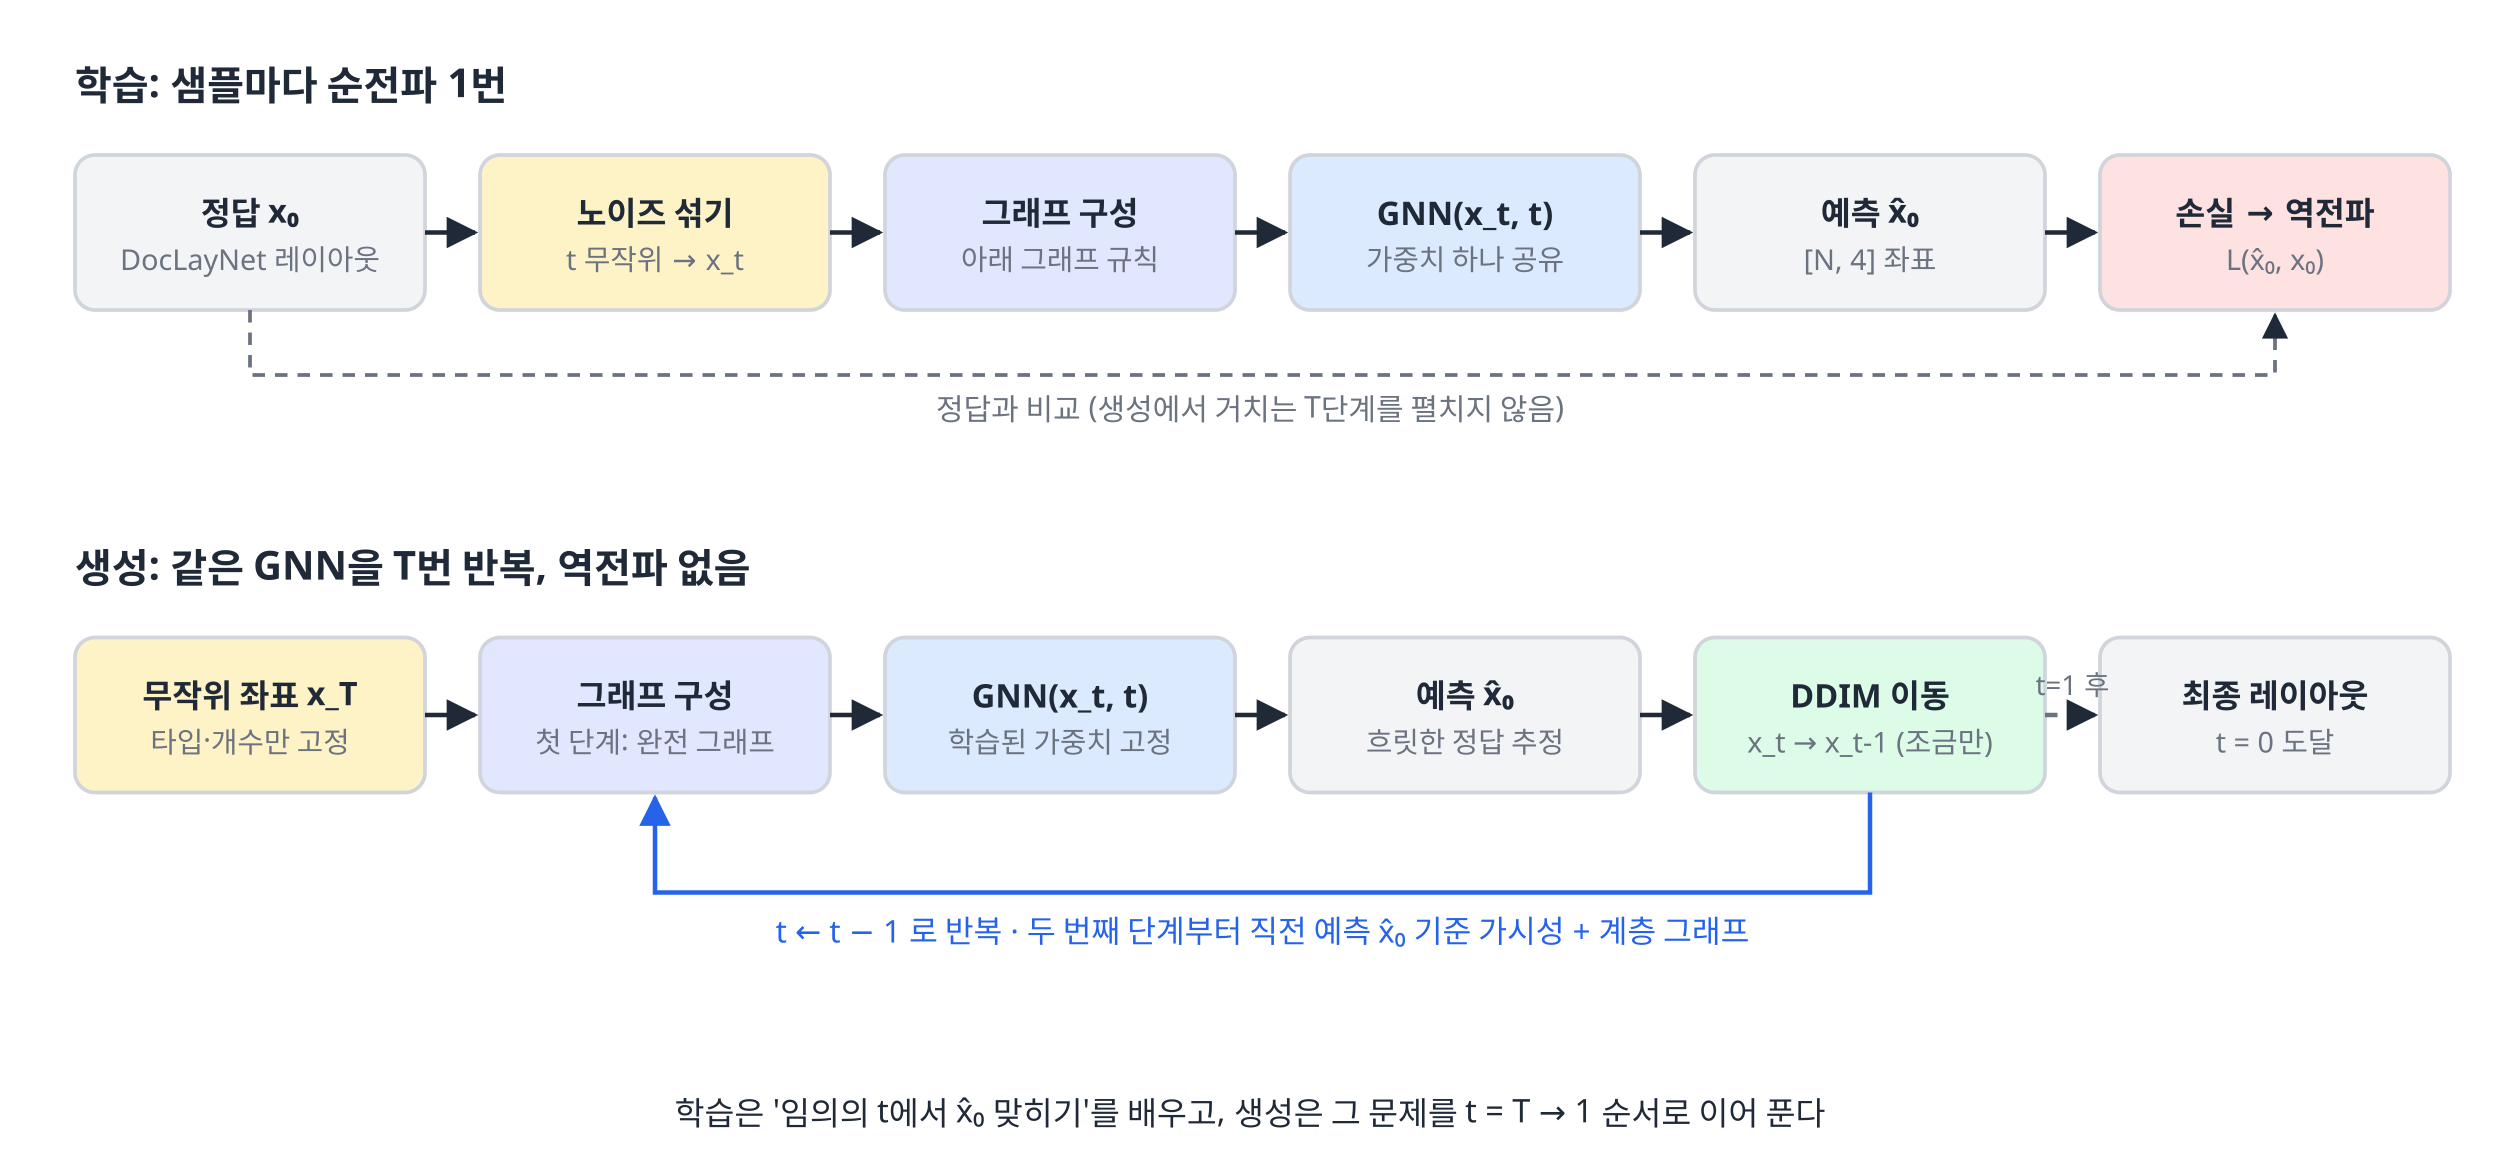
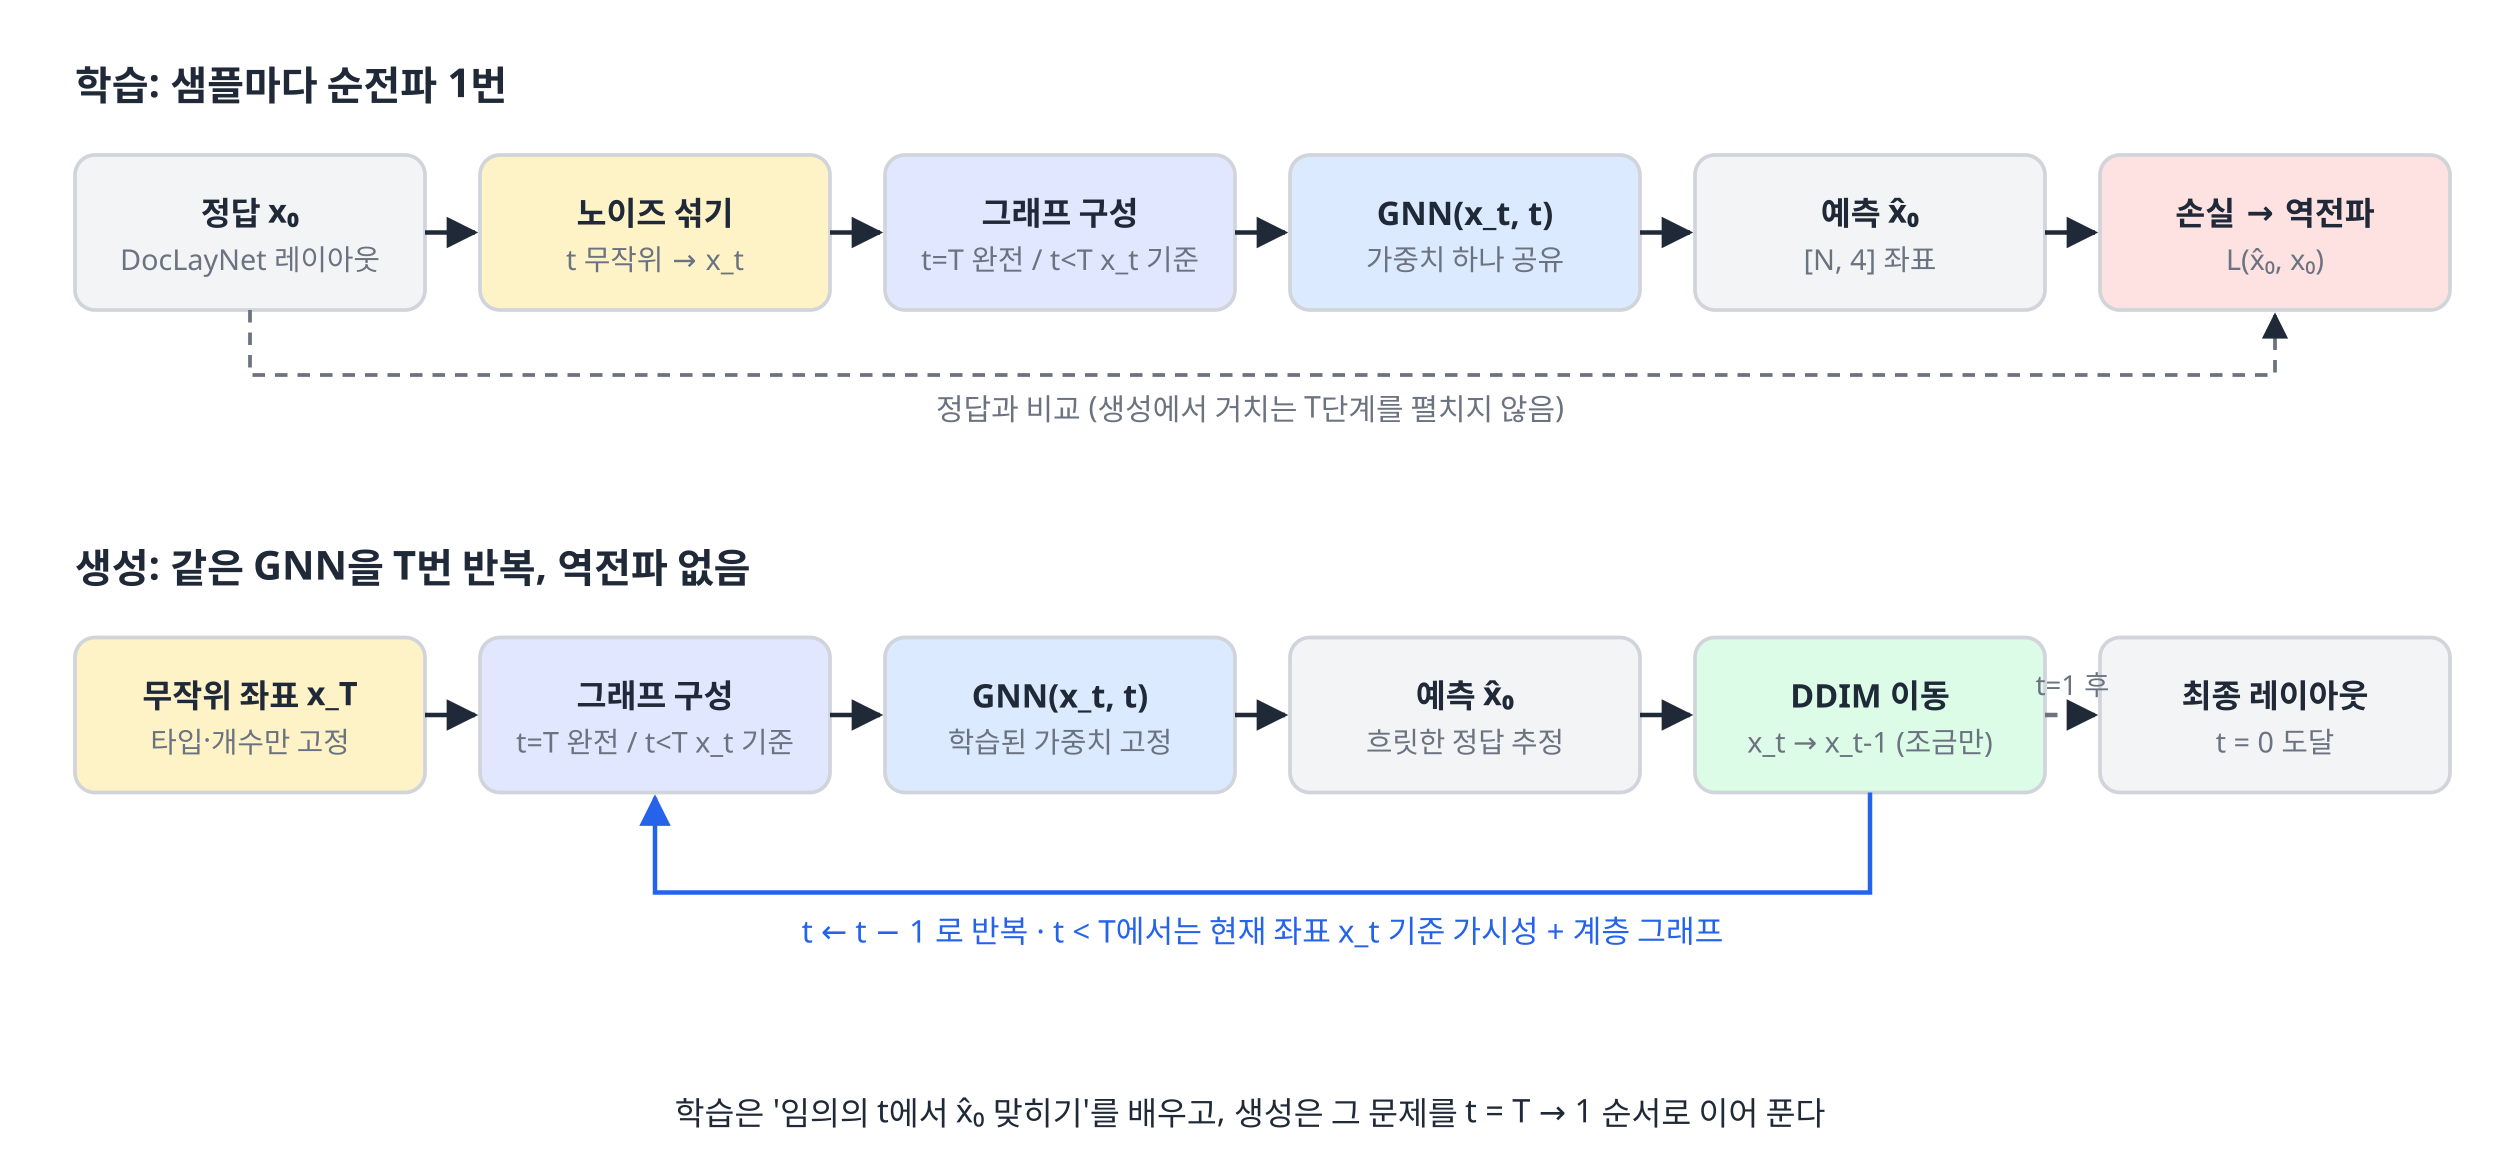
<svg xmlns="http://www.w3.org/2000/svg" width="1000" height="470" viewBox="0 0 1000 470" font-family="Pretendard, 'Apple SD Gothic Neo', 'Noto Sans KR', 'Malgun Gothic', sans-serif">
  <rect width="1000" height="470" fill="#ffffff" />
  <defs>
    <marker id="ar" viewBox="0 0 10 10" refX="9" refY="5" markerWidth="7" markerHeight="7" orient="auto-start-reverse">
      <path d="M0,0 L10,5 L0,10 z" fill="#1f2937" />
    </marker>
    <marker id="arb" viewBox="0 0 10 10" refX="9" refY="5" markerWidth="7" markerHeight="7" orient="auto-start-reverse">
      <path d="M0,0 L10,5 L0,10 z" fill="#2563eb" />
    </marker>
  </defs>
  <text x="30" y="40" font-size="16" fill="#1f2937" text-anchor="start" font-weight="bold">학습: 샘플마다 순전파 1번</text>
  <rect x="30" y="62" width="140" height="62" rx="8" fill="#f3f4f6" stroke="#d1d5db" stroke-width="1.5" />
  <text x="100.0" y="90.0" font-size="13" fill="#1f2937" text-anchor="middle" font-weight="bold">정답 x₀</text>
  <text x="100.0" y="108.0" font-size="11.5" fill="#6b7280" text-anchor="middle" font-weight="normal">DocLayNet 레이아웃</text>
  <rect x="192" y="62" width="140" height="62" rx="8" fill="#fef3c7" stroke="#d1d5db" stroke-width="1.5" />
  <text x="262.0" y="90.0" font-size="13" fill="#1f2937" text-anchor="middle" font-weight="bold">노이즈 섞기</text>
  <text x="262.0" y="108.0" font-size="11.5" fill="#6b7280" text-anchor="middle" font-weight="normal">t 무작위 → x_t</text>
  <line x1="170" y1="93.0" x2="190" y2="93.0" stroke="#1f2937" stroke-width="1.8" marker-end="url(#ar)" />
  <rect x="354" y="62" width="140" height="62" rx="8" fill="#e0e7ff" stroke="#d1d5db" stroke-width="1.5" />
  <text x="424.0" y="90.0" font-size="13" fill="#1f2937" text-anchor="middle" font-weight="bold">그래프 구성</text>
-   <text x="424.0" y="108.0" font-size="11.5" fill="#6b7280" text-anchor="middle" font-weight="normal">아래 그래프 규칙</text>
+   <text x="424.0" y="108.0" font-size="11.5" fill="#6b7280" text-anchor="middle" font-weight="normal">t=T 완전 / t&lt;T x_t 기준</text>
  <line x1="332" y1="93.0" x2="352" y2="93.0" stroke="#1f2937" stroke-width="1.8" marker-end="url(#ar)" />
  <rect x="516" y="62" width="140" height="62" rx="8" fill="#dbeafe" stroke="#d1d5db" stroke-width="1.5" />
  <text x="586.0" y="90.0" font-size="13" fill="#1f2937" text-anchor="middle" font-weight="bold">GNN(x_t, t)</text>
  <text x="586.0" y="108.0" font-size="11.5" fill="#6b7280" text-anchor="middle" font-weight="normal">가중치 하나 공유</text>
  <line x1="494" y1="93.0" x2="514" y2="93.0" stroke="#1f2937" stroke-width="1.8" marker-end="url(#ar)" />
  <rect x="678" y="62" width="140" height="62" rx="8" fill="#f3f4f6" stroke="#d1d5db" stroke-width="1.5" />
  <text x="748.0" y="90.0" font-size="13" fill="#1f2937" text-anchor="middle" font-weight="bold">예측 x̂₀</text>
  <text x="748.0" y="108.0" font-size="11.5" fill="#6b7280" text-anchor="middle" font-weight="normal">[N, 4] 좌표</text>
  <line x1="656" y1="93.0" x2="676" y2="93.0" stroke="#1f2937" stroke-width="1.8" marker-end="url(#ar)" />
  <rect x="840" y="62" width="140" height="62" rx="8" fill="#fee2e2" stroke="#d1d5db" stroke-width="1.5" />
  <text x="910.0" y="90.0" font-size="13" fill="#1f2937" text-anchor="middle" font-weight="bold">손실 → 역전파</text>
  <text x="910.0" y="108.0" font-size="11.5" fill="#6b7280" text-anchor="middle" font-weight="normal">L(x̂₀, x₀)</text>
  <line x1="818" y1="93.0" x2="838" y2="93.0" stroke="#1f2937" stroke-width="1.8" marker-end="url(#ar)" />
  <path d="M100.0,124 L100.0,150 L910.0,150 L910.0,126" fill="none" stroke="#6b7280" stroke-width="1.5" stroke-dasharray="5 4" marker-end="url(#ar)" />
  <text x="500" y="168" font-size="12" fill="#6b7280" text-anchor="middle" font-weight="normal">정답과 비교 (생성에서 거치는 T단계를 펼치지 않음)</text>
  <text x="30" y="233" font-size="16" fill="#1f2937" text-anchor="start" font-weight="bold">생성: 같은 GNN을 T번 반복, 역전파 없음</text>
  <rect x="30" y="255" width="140" height="62" rx="8" fill="#fef3c7" stroke="#d1d5db" stroke-width="1.5" />
  <text x="100.0" y="283.0" font-size="13" fill="#1f2937" text-anchor="middle" font-weight="bold">무작위 좌표 x_T</text>
  <text x="100.0" y="301.0" font-size="11.5" fill="#6b7280" text-anchor="middle" font-weight="normal">타입·개수만 고정</text>
  <rect x="192" y="255" width="140" height="62" rx="8" fill="#e0e7ff" stroke="#d1d5db" stroke-width="1.5" />
  <text x="262.0" y="283.0" font-size="13" fill="#1f2937" text-anchor="middle" font-weight="bold">그래프 구성</text>
-   <text x="262.0" y="301.0" font-size="11.5" fill="#6b7280" text-anchor="middle" font-weight="normal">첫 단계: 완전 그래프</text>
+   <text x="262.0" y="301.0" font-size="11.5" fill="#6b7280" text-anchor="middle" font-weight="normal">t=T 완전 / t&lt;T x_t 기준</text>
  <line x1="170" y1="286.0" x2="190" y2="286.0" stroke="#1f2937" stroke-width="1.8" marker-end="url(#ar)" />
  <rect x="354" y="255" width="140" height="62" rx="8" fill="#dbeafe" stroke="#d1d5db" stroke-width="1.5" />
  <text x="424.0" y="283.0" font-size="13" fill="#1f2937" text-anchor="middle" font-weight="bold">GNN(x_t, t)</text>
  <text x="424.0" y="301.0" font-size="11.5" fill="#6b7280" text-anchor="middle" font-weight="normal">학습된 가중치 고정</text>
  <line x1="332" y1="286.0" x2="352" y2="286.0" stroke="#1f2937" stroke-width="1.8" marker-end="url(#ar)" />
  <rect x="516" y="255" width="140" height="62" rx="8" fill="#f3f4f6" stroke="#d1d5db" stroke-width="1.5" />
  <text x="586.0" y="283.0" font-size="13" fill="#1f2937" text-anchor="middle" font-weight="bold">예측 x̂₀</text>
  <text x="586.0" y="301.0" font-size="11.5" fill="#6b7280" text-anchor="middle" font-weight="normal">흐릿한 정답 추정</text>
  <line x1="494" y1="286.0" x2="514" y2="286.0" stroke="#1f2937" stroke-width="1.8" marker-end="url(#ar)" />
  <rect x="678" y="255" width="140" height="62" rx="8" fill="#dcfce7" stroke="#d1d5db" stroke-width="1.5" />
  <text x="748.0" y="283.0" font-size="13" fill="#1f2937" text-anchor="middle" font-weight="bold">DDIM 이동</text>
  <text x="748.0" y="301.0" font-size="11.5" fill="#6b7280" text-anchor="middle" font-weight="normal">x_t → x_t-1 (조금만)</text>
  <line x1="656" y1="286.0" x2="676" y2="286.0" stroke="#1f2937" stroke-width="1.8" marker-end="url(#ar)" />
  <rect x="840" y="255" width="140" height="62" rx="8" fill="#f3f4f6" stroke="#d1d5db" stroke-width="1.5" />
  <text x="910.0" y="283.0" font-size="13" fill="#1f2937" text-anchor="middle" font-weight="bold">최종 레이아웃</text>
  <text x="910.0" y="301.0" font-size="11.5" fill="#6b7280" text-anchor="middle" font-weight="normal">t = 0 도달</text>
  <line x1="818" y1="286.0" x2="838" y2="286.0" stroke="#6b7280" stroke-width="1.8" stroke-dasharray="5 4" marker-end="url(#ar)" />
  <text x="829.0" y="278.0" font-size="11" fill="#6b7280" text-anchor="middle" font-weight="normal">t=1 후</text>
  <path d="M748.0,317 L748.0,357 L262.0,357 L262.0,319" fill="none" stroke="#2563eb" stroke-width="1.8" marker-end="url(#arb)" />
-   <text x="505.0" y="377" font-size="12.5" fill="#2563eb" text-anchor="middle" font-weight="normal">t ← t − 1 로 반복 · 두 번째 단계부터 직전 예측 x̂₀ 기준 가시성 + 계층 그래프</text>
+   <text x="505.0" y="377" font-size="12.5" fill="#2563eb" text-anchor="middle" font-weight="normal">t ← t − 1 로 반복 · t &lt; T에서는 현재 좌표 x_t 기준 가시성 + 계층 그래프</text>
  <text x="500" y="450" font-size="13" fill="#1f2937" text-anchor="middle" font-weight="normal">학습은 '임의의 t에서 x̂₀ 맞히기'를 배우고, 생성은 그 문제를 t = T → 1 순서로 이어 푼다</text>
</svg>
